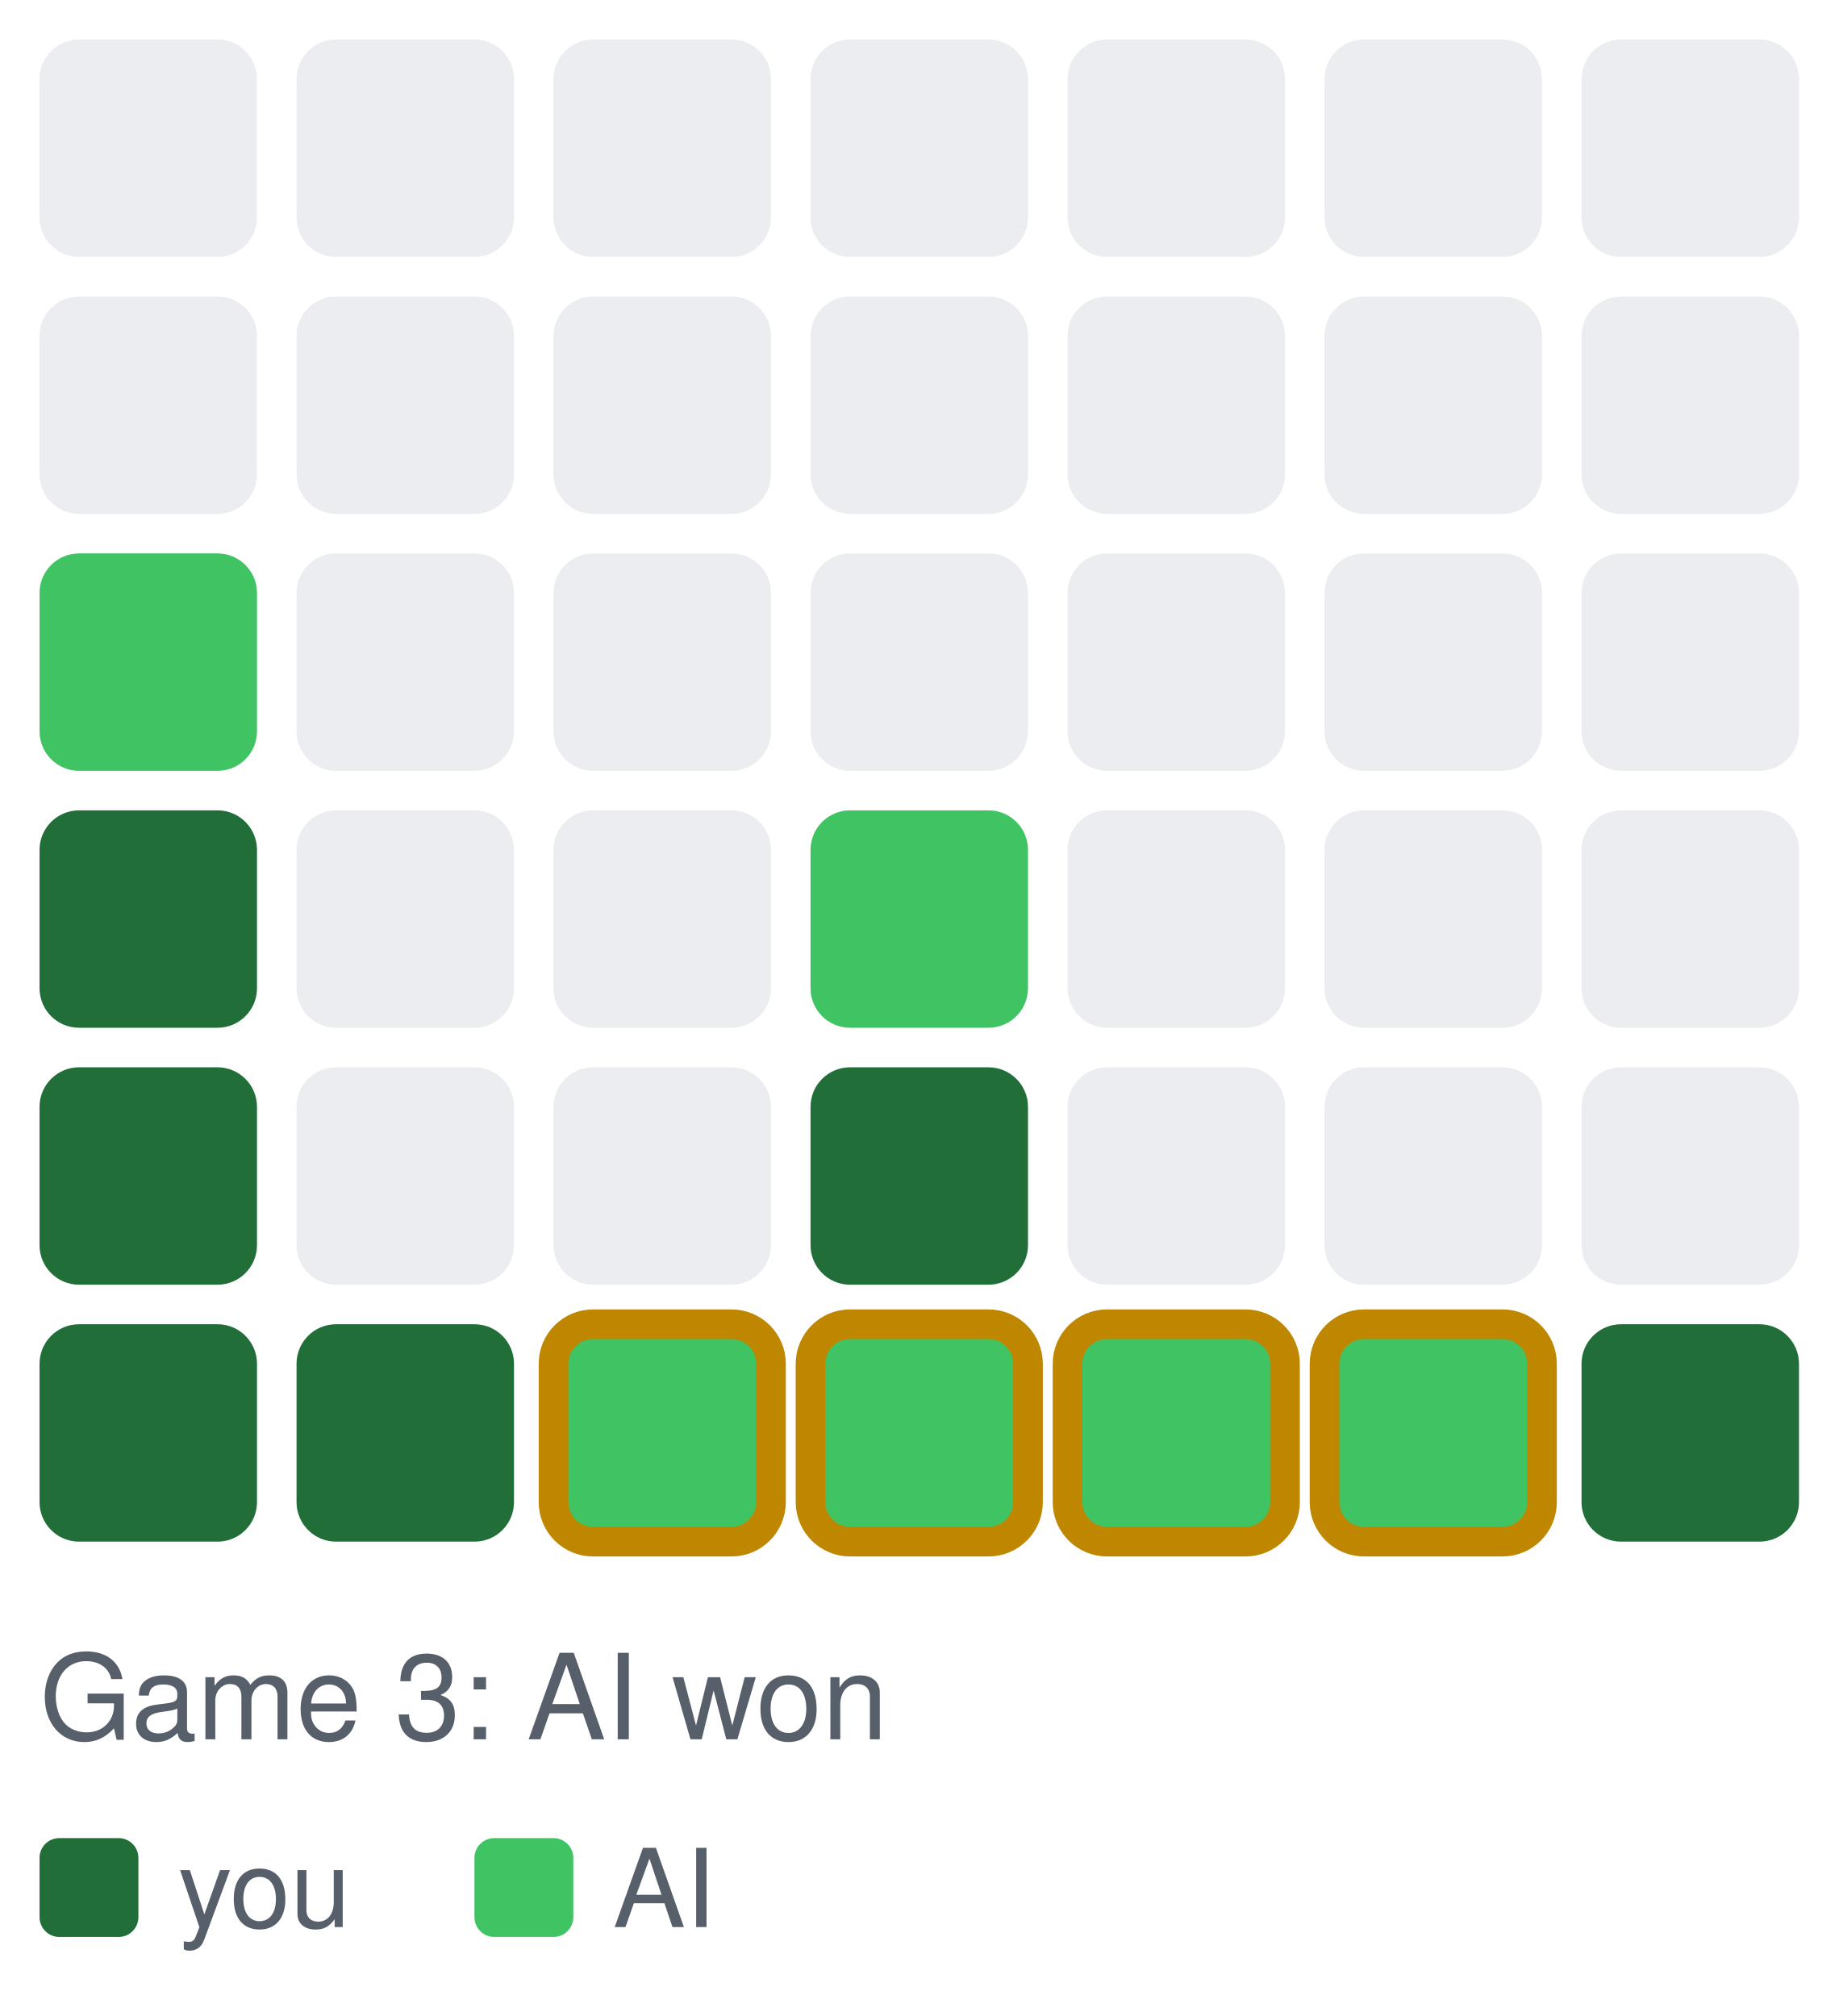
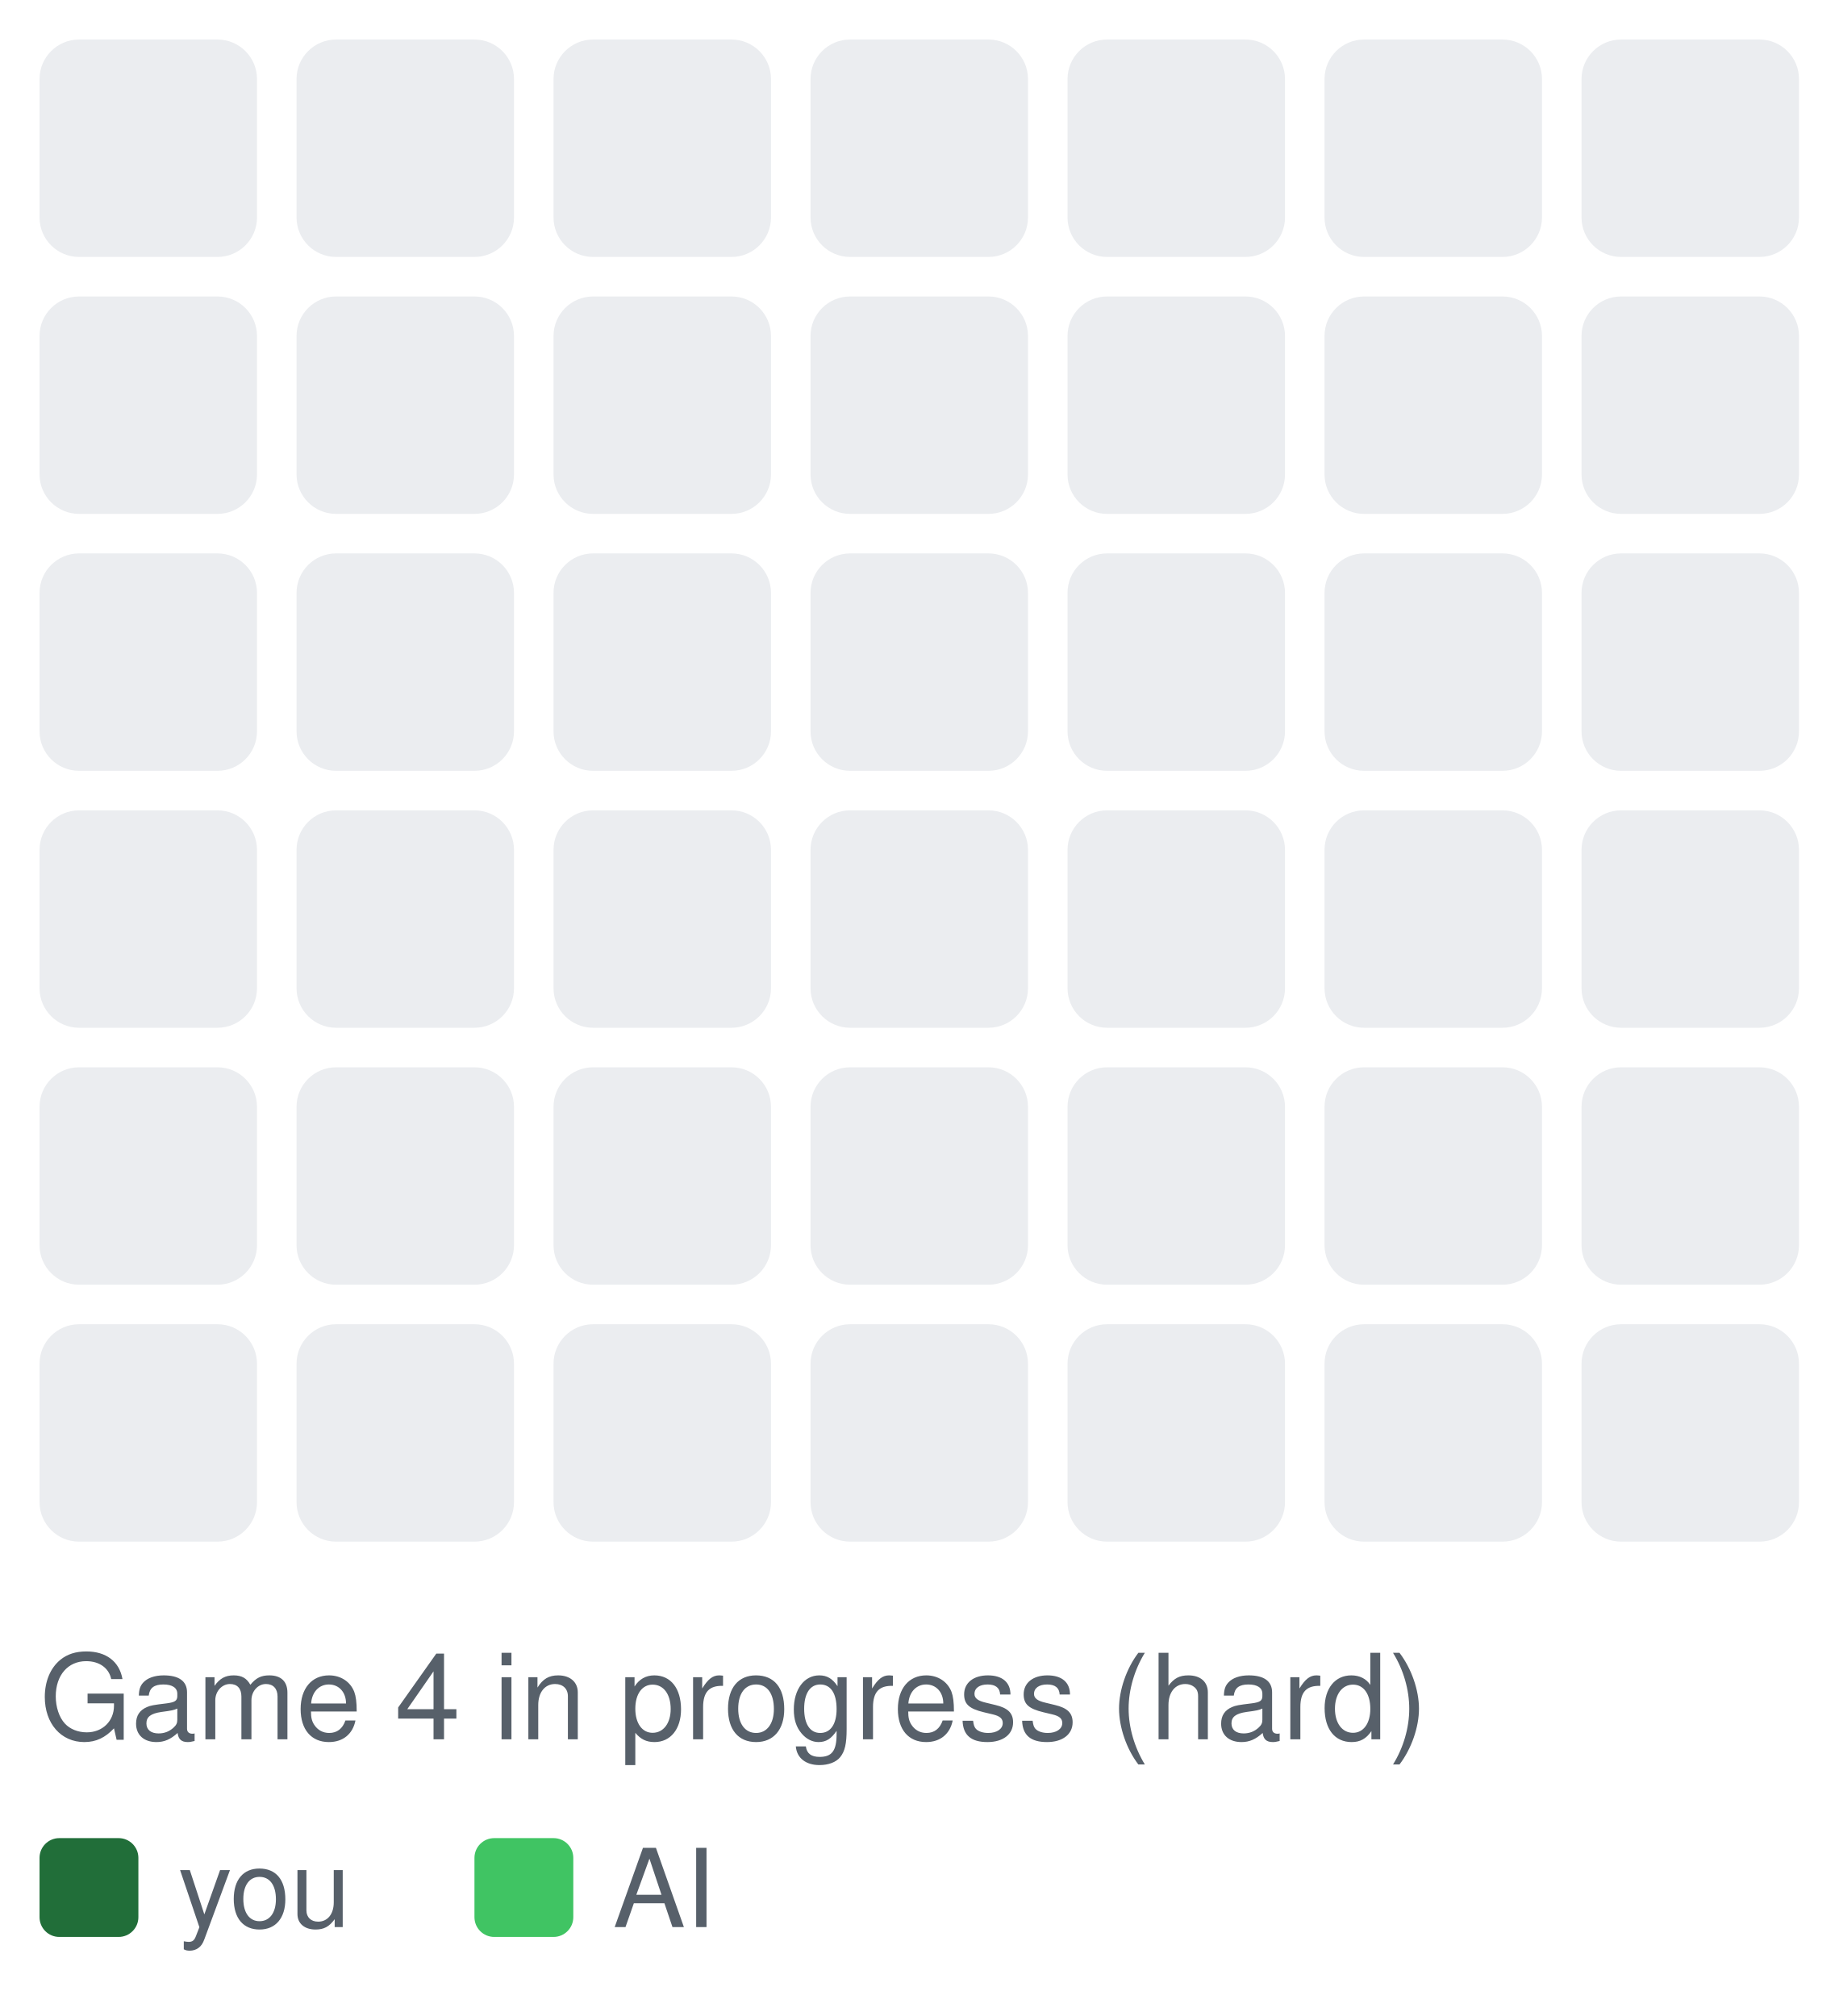
- <svg xmlns="http://www.w3.org/2000/svg" width="186" height="204" viewBox="0 0 186 204" role="img" aria-label="Commit Four: Game 3: AI won">
-   <rect x="4" y="134" width="22" height="22" rx="4" fill="#216e39" />
-   <rect x="4" y="108" width="22" height="22" rx="4" fill="#216e39" />
-   <rect x="4" y="82" width="22" height="22" rx="4" fill="#216e39" />
-   <rect x="4" y="56" width="22" height="22" rx="4" fill="#40c463" />
+ <svg xmlns="http://www.w3.org/2000/svg" width="186" height="204" viewBox="0 0 186 204" role="img" aria-label="Commit Four: Game 4 in progress (hard)">
+   <rect x="4" y="134" width="22" height="22" rx="4" fill="#ebedf0" />
+   <rect x="4" y="108" width="22" height="22" rx="4" fill="#ebedf0" />
+   <rect x="4" y="82" width="22" height="22" rx="4" fill="#ebedf0" />
+   <rect x="4" y="56" width="22" height="22" rx="4" fill="#ebedf0" />
  <rect x="4" y="30" width="22" height="22" rx="4" fill="#ebedf0" />
  <rect x="4" y="4" width="22" height="22" rx="4" fill="#ebedf0" />
-   <rect x="30" y="134" width="22" height="22" rx="4" fill="#216e39" />
+   <rect x="30" y="134" width="22" height="22" rx="4" fill="#ebedf0" />
  <rect x="30" y="108" width="22" height="22" rx="4" fill="#ebedf0" />
  <rect x="30" y="82" width="22" height="22" rx="4" fill="#ebedf0" />
  <rect x="30" y="56" width="22" height="22" rx="4" fill="#ebedf0" />
  <rect x="30" y="30" width="22" height="22" rx="4" fill="#ebedf0" />
  <rect x="30" y="4" width="22" height="22" rx="4" fill="#ebedf0" />
-   <rect x="56" y="134" width="22" height="22" rx="4" fill="#40c463" stroke="#bf8700" stroke-width="3" />
+   <rect x="56" y="134" width="22" height="22" rx="4" fill="#ebedf0" />
  <rect x="56" y="108" width="22" height="22" rx="4" fill="#ebedf0" />
  <rect x="56" y="82" width="22" height="22" rx="4" fill="#ebedf0" />
  <rect x="56" y="56" width="22" height="22" rx="4" fill="#ebedf0" />
  <rect x="56" y="30" width="22" height="22" rx="4" fill="#ebedf0" />
  <rect x="56" y="4" width="22" height="22" rx="4" fill="#ebedf0" />
-   <rect x="82" y="134" width="22" height="22" rx="4" fill="#40c463" stroke="#bf8700" stroke-width="3" />
-   <rect x="82" y="108" width="22" height="22" rx="4" fill="#216e39" />
-   <rect x="82" y="82" width="22" height="22" rx="4" fill="#40c463" />
+   <rect x="82" y="134" width="22" height="22" rx="4" fill="#ebedf0" />
+   <rect x="82" y="108" width="22" height="22" rx="4" fill="#ebedf0" />
+   <rect x="82" y="82" width="22" height="22" rx="4" fill="#ebedf0" />
  <rect x="82" y="56" width="22" height="22" rx="4" fill="#ebedf0" />
  <rect x="82" y="30" width="22" height="22" rx="4" fill="#ebedf0" />
  <rect x="82" y="4" width="22" height="22" rx="4" fill="#ebedf0" />
-   <rect x="108" y="134" width="22" height="22" rx="4" fill="#40c463" stroke="#bf8700" stroke-width="3" />
+   <rect x="108" y="134" width="22" height="22" rx="4" fill="#ebedf0" />
  <rect x="108" y="108" width="22" height="22" rx="4" fill="#ebedf0" />
  <rect x="108" y="82" width="22" height="22" rx="4" fill="#ebedf0" />
  <rect x="108" y="56" width="22" height="22" rx="4" fill="#ebedf0" />
  <rect x="108" y="30" width="22" height="22" rx="4" fill="#ebedf0" />
  <rect x="108" y="4" width="22" height="22" rx="4" fill="#ebedf0" />
-   <rect x="134" y="134" width="22" height="22" rx="4" fill="#40c463" stroke="#bf8700" stroke-width="3" />
+   <rect x="134" y="134" width="22" height="22" rx="4" fill="#ebedf0" />
  <rect x="134" y="108" width="22" height="22" rx="4" fill="#ebedf0" />
  <rect x="134" y="82" width="22" height="22" rx="4" fill="#ebedf0" />
  <rect x="134" y="56" width="22" height="22" rx="4" fill="#ebedf0" />
  <rect x="134" y="30" width="22" height="22" rx="4" fill="#ebedf0" />
  <rect x="134" y="4" width="22" height="22" rx="4" fill="#ebedf0" />
-   <rect x="160" y="134" width="22" height="22" rx="4" fill="#216e39" />
+   <rect x="160" y="134" width="22" height="22" rx="4" fill="#ebedf0" />
  <rect x="160" y="108" width="22" height="22" rx="4" fill="#ebedf0" />
  <rect x="160" y="82" width="22" height="22" rx="4" fill="#ebedf0" />
  <rect x="160" y="56" width="22" height="22" rx="4" fill="#ebedf0" />
  <rect x="160" y="30" width="22" height="22" rx="4" fill="#ebedf0" />
  <rect x="160" y="4" width="22" height="22" rx="4" fill="#ebedf0" />
-   <text x="4" y="176" font-family="-apple-system,Segoe UI,Helvetica,Arial,sans-serif" font-size="12" fill="#57606a">Game 3: AI won</text>
+   <text x="4" y="176" font-family="-apple-system,Segoe UI,Helvetica,Arial,sans-serif" font-size="12" fill="#57606a">Game 4 in progress (hard)</text>
  <rect x="4" y="186" width="10" height="10" rx="2" fill="#216e39" />
  <text x="18" y="195" font-family="-apple-system,Segoe UI,Helvetica,Arial,sans-serif" font-size="11" fill="#57606a">you</text>
  <rect x="48" y="186" width="10" height="10" rx="2" fill="#40c463" />
  <text x="62" y="195" font-family="-apple-system,Segoe UI,Helvetica,Arial,sans-serif" font-size="11" fill="#57606a">AI</text>
</svg>
